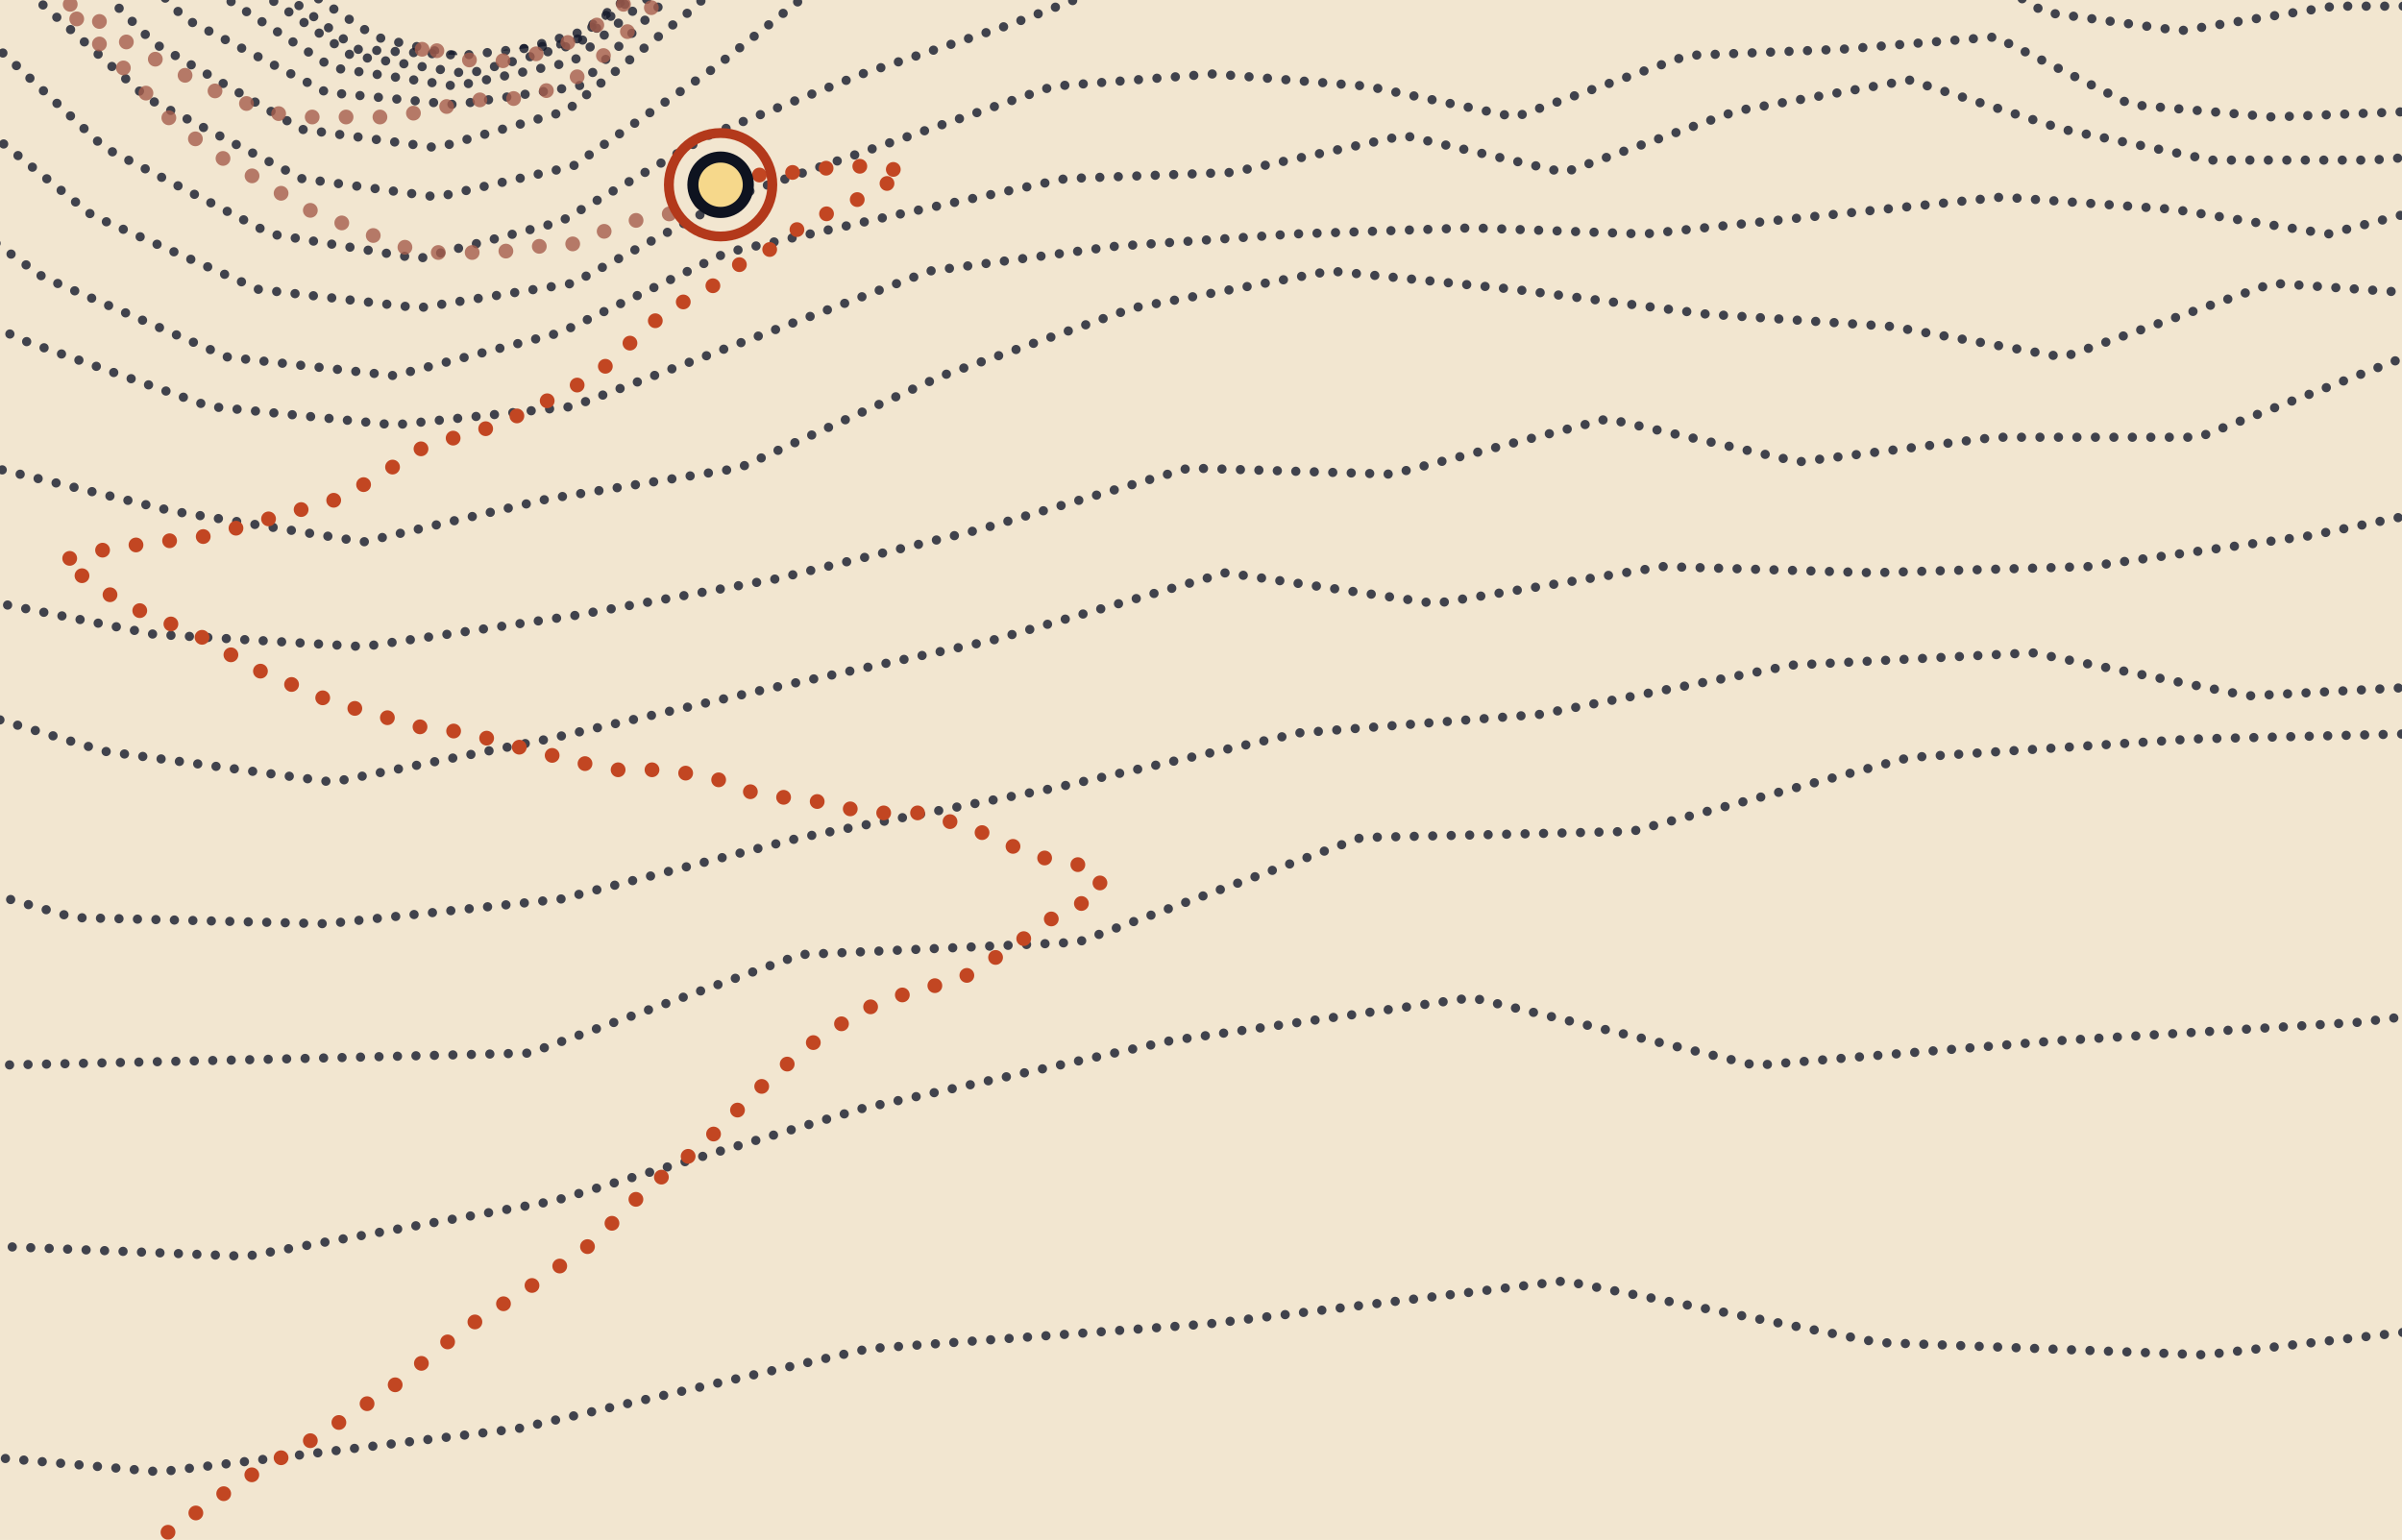
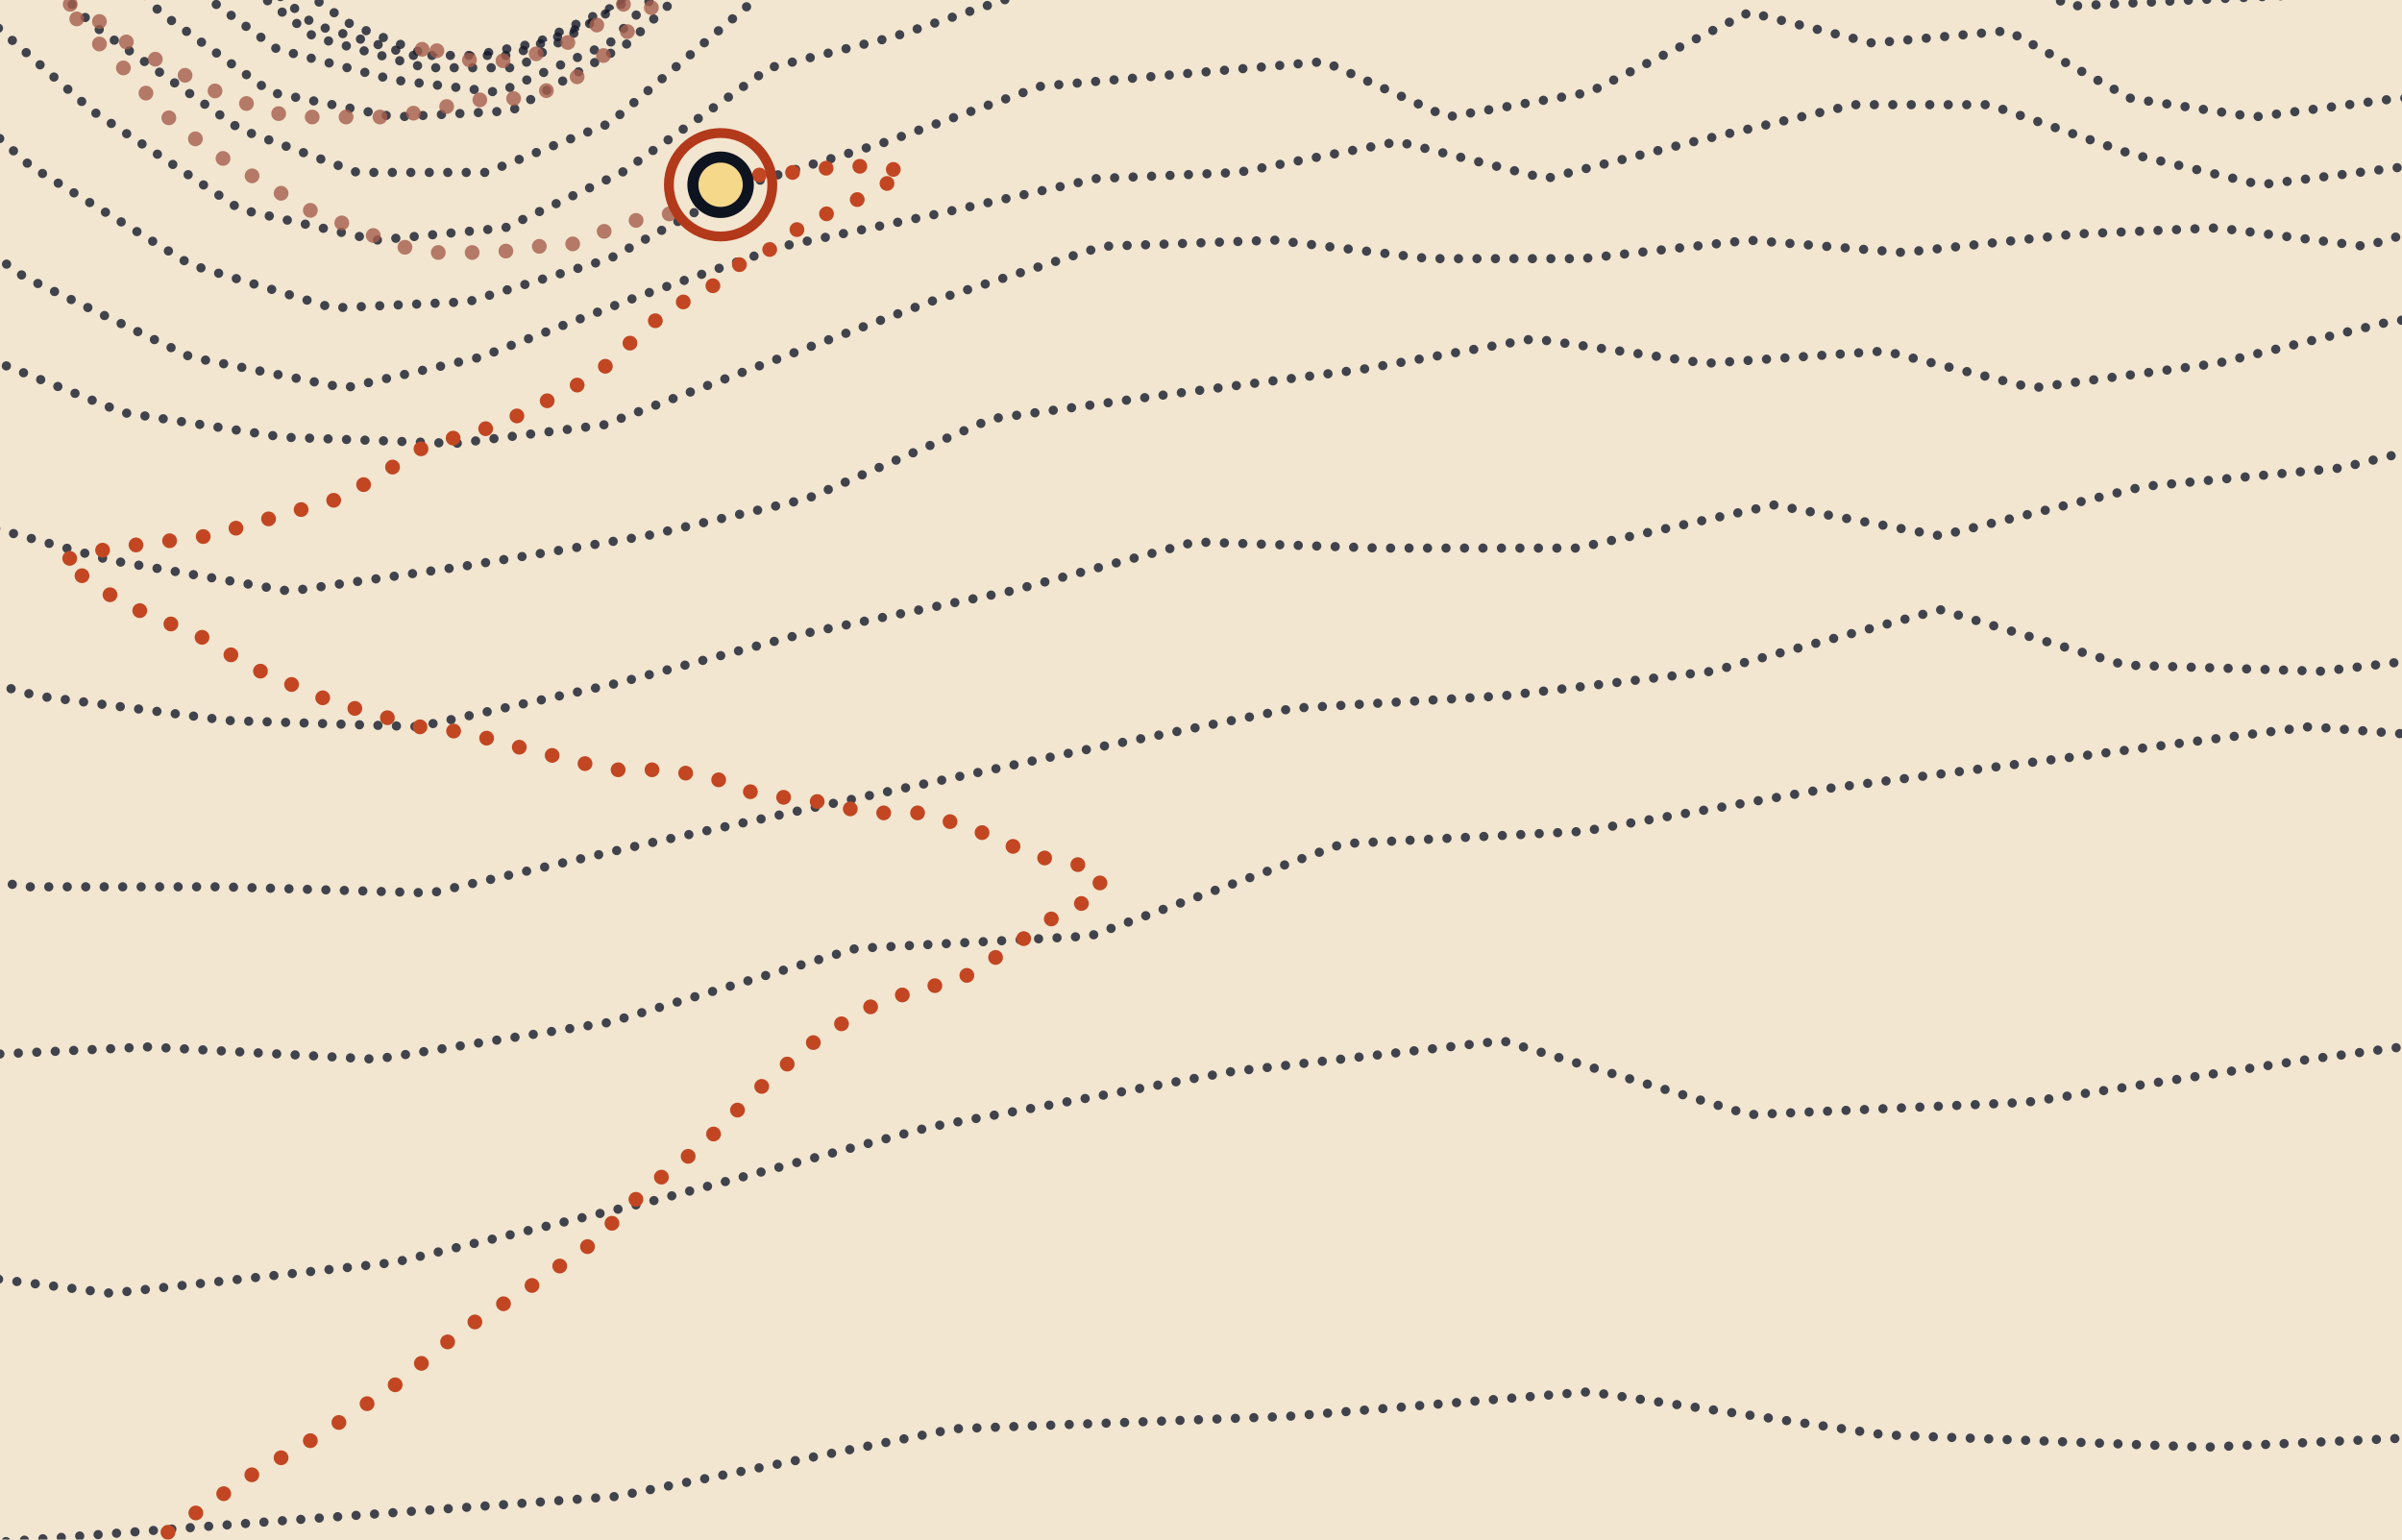
<svg xmlns="http://www.w3.org/2000/svg" viewBox="0 0 390 250" preserveAspectRatio="xMidYMin slice" role="img" aria-label="Dotted mountain ridges with a lantern on the trail below a saddle">
-   <rect x="-10" y="-10" width="410" height="270" fill="#F2E6D0" />
+   <defs>
+     <linearGradient id="sky" gradientUnits="userSpaceOnUse" x1="0" y1="-46" x2="0" y2="-243">
+       <stop offset="0" stop-color="#f2e6d0" />
+       <stop offset="1" stop-color="#f2e6d0" />
+     </linearGradient>
+   </defs>
+   <rect x="-10" y="-10" width="410" height="270" fill="url(#sky)" />
  <clipPath id="up">
    <rect x="-10" y="-10" width="410" height="-36" />
  </clipPath>
  <g clip-path="url(#up)" fill="#F8D97E">
-     <circle cx="75" cy="-46" r="14.3" />
-     <circle cx="75" cy="-46" r="21.3" fill="none" stroke="#F8D97E" stroke-width="1.3" opacity=".9" />
+     <circle cx="75" cy="-49" r="14.4" />
+     <circle cx="75" cy="-49" r="21.4" fill="none" stroke="#F8D97E" stroke-width="1.3" opacity=".9" />
  </g>
  <path d="M0 -46H390" stroke="#B3391B" stroke-width="1" opacity="0.9" />
  <g fill="#F2E6D0" stroke="#141A2B" stroke-linecap="round" stroke-width="1.5" stroke-dasharray="0 3" stroke-opacity=".8">
-     <path d="M-43 -83l24 24l21 18l21 19l20 16l18 12l17 4l17 -5l17 -14l18 -23l18 -24l18 -8l20 -8l17 1l17 10l18 2l18 -5l18 -2l17 1l16 10l15 11l18 -7l14 10l14 9l14 7l17 -1l17 -2l14 4l15 3V290H-43z" stroke="none" />
-     <path d="M-43 -83l24 24l21 18l21 19l20 16l18 12l17 4l17 -5l17 -14l18 -23l18 -24l18 -8l20 -8l17 1l17 10l18 2l18 -5l18 -2l17 1l16 10l15 11l18 -7l14 10l14 9l14 7l17 -1l17 -2l14 4l15 3" fill="none" />
-     <path d="M-52 -86l22 8l24 26l23 26l21 19l20 15l17 1l18 -2l18 -15l18 -22l20 -20l19 -12l19 -2l18 9l18 3l18 2l19 -3l19 -2l20 -12l18 4l19 -5l17 4l14 12l16 7l14 10l15 5l16 5l15 2V290H-52z" stroke="none" />
-     <path d="M-52 -86l22 8l24 26l23 26l21 19l20 15l17 1l18 -2l18 -15l18 -22l20 -20l19 -12l19 -2l18 9l18 3l18 2l19 -3l19 -2l20 -12l18 4l19 -5l17 4l14 12l16 7l14 10l15 5l16 5l15 2" fill="none" />
-     <path d="M-58 -89l23 9l25 23l25 31l22 21l20 14l19 3l18 -5l19 -16l19 -20l20 -18l20 -4l21 -3l18 12l19 -4l18 4l19 0l20 -4l21 -8l17 4l21 -5l19 -3l19 -2l17 8l16 5l14 9l15 9V290H-58z" stroke="none" />
-     <path d="M-58 -89l23 9l25 23l25 31l22 21l20 14l19 3l18 -5l19 -16l19 -20l20 -18l20 -4l21 -3l18 12l19 -4l18 4l19 0l20 -4l21 -8l17 4l21 -5l19 -3l19 -2l17 8l16 5l14 9l15 9" fill="none" />
-     <path d="M-44 -87l25 22l27 35l23 26l23 15l20 3l19 -4l19 -16l20 -18l22 -24l20 9l20 -6l19 8l21 -2l19 7l19 -1l19 5l20 -2l19 -1l21 -4l19 -1l22 -8l14 14l21 -5l17 2V290H-44z" stroke="none" />
-     <path d="M-44 -87l25 22l27 35l23 26l23 15l20 3l19 -4l19 -16l20 -18l22 -24l20 9l20 -6l19 8l21 -2l19 7l19 -1l19 5l20 -2l19 -1l21 -4l19 -1l22 -8l14 14l21 -5l17 2" fill="none" />
-     <path d="M-50 -84l27 24l29 38l24 25l23 12l21 2l20 -3l20 -20l22 -15l22 -23l21 8l22 -7l20 12l22 -3l18 12l21 -5l19 8l21 -2l20 -1l21 -3l20 -1l21 -4l16 11l20 -2V290H-50z" stroke="none" />
-     <path d="M-50 -84l27 24l29 38l24 25l23 12l21 2l20 -3l20 -20l22 -15l22 -23l21 8l22 -7l20 12l22 -3l18 12l21 -5l19 8l21 -2l20 -1l21 -3l20 -1l21 -4l16 11l20 -2" fill="none" />
-     <path d="M-30 -55l29 36l26 26l24 14l22 3l21 -6l21 -17l23 -24l23 -18l24 -4l23 0l20 12l22 3l21 5l23 -3l18 12l22 -1l22 -7l20 4l20 2l23 -6l15 13V290H-30z" stroke="none" />
-     <path d="M-30 -55l29 36l26 26l24 14l22 3l21 -6l21 -17l23 -24l23 -18l24 -4l23 0l20 12l22 3l21 5l23 -3l18 12l22 -1l22 -7l20 4l20 2l23 -6l15 13" fill="none" />
-     <path d="M-35 -42l31 33l28 25l25 13l22 3l22 -5l23 -16l24 -19l23 -8l24 -4l24 -1l24 -1l23 -5l24 -2l22 2l20 13l24 -5l20 5l24 -3l18 10l20 3l19 7V290H-35z" stroke="none" />
-     <path d="M-35 -42l31 33l28 25l25 13l22 3l22 -5l23 -16l24 -19l23 -8l24 -4l24 -1l24 -1l23 -5l24 -2l22 2l20 13l24 -5l20 5l24 -3l18 10l20 3l19 7" fill="none" />
-     <path d="M-45 -35l33 32l29 27l27 14l24 4l23 -6l24 -14l25 -10l24 -8l26 -10l24 4l24 0l24 -3l26 -5l24 0l20 12l22 3l25 -4l23 0l26 -9l18 11V290H-45z" stroke="none" />
-     <path d="M-45 -35l33 32l29 27l27 14l24 4l23 -6l24 -14l25 -10l24 -8l26 -10l24 4l24 0l24 -3l26 -5l24 0l20 12l22 3l25 -4l23 0l26 -9l18 11" fill="none" />
-     <path d="M-50 -19l34 29l31 25l27 12l26 3l25 -4l26 -14l26 -9l26 -9l26 -2l25 2l24 5l28 -10l25 -1l25 -2l22 11l23 2l25 -1l27 -8l24 -1V290H-50z" stroke="none" />
-     <path d="M-50 -19l34 29l31 25l27 12l26 3l25 -4l26 -14l26 -9l26 -9l26 -2l25 2l24 5l28 -10l25 -1l25 -2l22 11l23 2l25 -1l27 -8l24 -1" fill="none" />
-     <path d="M-25 22l32 23l30 13l27 3l27 -7l27 -13l27 -6l28 -6l27 -1l28 -6l26 6l28 -10l28 -5l25 8l24 5l26 0l27 -2l27 -5V290H-25z" stroke="none" />
-     <path d="M-25 22l32 23l30 13l27 3l27 -7l27 -13l27 -6l28 -6l27 -1l28 -6l26 6l28 -10l28 -5l25 8l24 5l26 0l27 -2l27 -5" fill="none" />
-     <path d="M-30 37l33 18l31 11l30 3l29 -3l29 -11l29 -11l30 -4l29 -2l29 -1l28 1l29 -3l29 -3l28 2l25 4l31 -8l28 0V290H-30z" stroke="none" />
-     <path d="M-30 37l33 18l31 11l30 3l29 -3l29 -11l29 -11l30 -4l29 -2l29 -1l28 1l29 -3l29 -3l28 2l25 4l31 -8l28 0" fill="none" />
-     <path d="M-43 50l38 25l33 8l31 5l30 -7l31 -5l33 -15l31 -11l32 -6l30 3l31 4l30 2l28 5l34 -12l29 2l33 -8V290H-43z" stroke="none" />
-     <path d="M-43 50l38 25l33 8l31 5l30 -7l31 -5l33 -15l31 -11l32 -6l30 3l31 4l30 2l28 5l34 -12l29 2l33 -8" fill="none" />
-     <path d="M-49 79l39 17l35 7l34 2l34 -5l33 -6l33 -8l34 -10l33 1l35 -9l31 7l32 -4l33 0l36 -14l30 4V290H-49z" stroke="none" />
-     <path d="M-49 79l39 17l35 7l34 2l34 -5l33 -6l33 -8l34 -10l33 1l35 -9l31 7l32 -4l33 0l36 -14l30 4" fill="none" />
-     <path d="M-23 110l40 12l37 5l35 -7l35 -8l37 -8l38 -11l34 5l37 -6l34 1l35 -1l36 -5l39 -8V290H-23z" stroke="none" />
-     <path d="M-23 110l40 12l37 5l35 -7l35 -8l37 -8l38 -11l34 5l37 -6l34 1l35 -1l36 -5l39 -8" fill="none" />
-     <path d="M-30 137l42 12l41 1l38 -4l39 -10l41 -8l40 -9l39 -3l41 -8l39 -2l35 7l38 -2l42 -10V290H-30z" stroke="none" />
-     <path d="M-30 137l42 12l41 1l38 -4l39 -10l41 -8l40 -9l39 -3l41 -8l39 -2l35 7l38 -2l42 -10" fill="none" />
-     <path d="M-51 161l49 12l46 -1l42 -1l44 -16l45 -2l46 -17l44 -1l45 -12l46 -3l42 -1l41 2V290H-51z" stroke="none" />
-     <path d="M-51 161l49 12l46 -1l42 -1l44 -16l45 -2l46 -17l44 -1l45 -12l46 -3l42 -1l41 2" fill="none" />
-     <path d="M-10 202l50 2l50 -9l50 -15l50 -11l49 -7l46 11l49 -4l49 -3l49 -6V290H-10z" stroke="none" />
-     <path d="M-10 202l50 2l50 -9l50 -15l50 -11l49 -7l46 11l49 -4l49 -3l49 -6" fill="none" />
-     <path d="M-32 234l58 5l58 -7l57 -13l55 -4l58 -7l51 10l53 2l53 -6V290H-32z" stroke="none" />
-     <path d="M-32 234l58 5l58 -7l57 -13l55 -4l58 -7l51 10l53 2l53 -6" fill="none" />
+     <path d="M-53 -76l18 3l21 19l19 15l17 16l18 15l17 12l15 6l15 -3l15 -7l15 -15l14 -21l18 -23l16 2l16 -7l16 -4l14 3l15 6l16 3l19 -13l12 9l16 0l14 11l12 6l16 1l14 -1l12 11l13 7l13 5l14 -2l17 -5l12 4l12 3V290H-53z" stroke="none" />
+     <path d="M-53 -76l18 3l21 19l19 15l17 16l18 15l17 12l15 6l15 -3l15 -7l15 -15l14 -21l18 -23l16 2l16 -7l16 -4l14 3l15 6l16 3l19 -13l12 9l16 0l14 11l12 6l16 1l14 -1l12 11l13 7l13 5l14 -2l17 -5l12 4l12 3" fill="none" />
+     <path d="M-46 -84l18 6l22 25l21 25l18 17l18 15l16 5l16 0l15 -6l16 -14l16 -20l18 -19l17 -10l18 -4l15 -1l15 14l18 -8l15 6l17 1l17 -6l18 -9l16 5l16 -3l16 2l13 8l14 9l14 5l11 9l15 3l13 4l13 3V290H-46z" stroke="none" />
+     <path d="M-46 -84l18 6l22 25l21 25l18 17l18 15l16 5l16 0l15 -6l16 -14l16 -20l18 -19l17 -10l18 -4l15 -1l15 14l18 -8l15 6l17 1l17 -6l18 -9l16 5l16 -3l16 2l13 8l14 9l14 5l11 9l15 3l13 4l13 3" fill="none" />
+     <path d="M-54 -92l23 15l22 22l22 28l20 19l18 14l18 5l15 0l18 -11l15 -14l19 -19l17 -15l18 -1l17 -4l17 8l16 3l20 -5l15 8l19 -7l17 -1l18 -5l14 4l19 -4l18 -6l17 -1l15 4l15 6l15 3l13 11l12 7V290H-54z" stroke="none" />
+     <path d="M-54 -92l23 15l22 22l22 28l20 19l18 14l18 5l15 0l18 -11l15 -14l19 -19l17 -15l18 -1l17 -4l17 8l16 3l20 -5l15 8l19 -7l17 -1l18 -5l14 4l19 -4l18 -6l17 -1l15 4l15 6l15 3l13 11l12 7" fill="none" />
+     <path d="M-44 -83l22 13l25 37l23 27l19 14l19 5l17 2l18 -8l17 -18l18 -12l20 -22l17 7l20 -3l17 -1l17 9l19 -1l16 7l19 -8l16 10l17 -2l17 0l19 -2l18 -3l20 -6l15 3l13 9l21 -8l14 7V290H-44z" stroke="none" />
+     <path d="M-44 -83l22 13l25 37l23 27l19 14l19 5l17 2l18 -8l17 -18l18 -12l20 -22l17 7l20 -3l17 -1l17 9l19 -1l16 7l19 -8l16 10l17 -2l17 0l19 -2l18 -3l20 -6l15 3l13 9l21 -8l14 7" fill="none" />
+     <path d="M-51 -87l28 33l24 29l25 27l18 13l20 4l19 -1l19 -11l18 -17l20 -16l22 -22l17 6l20 1l19 9l19 5l18 2l18 2l20 -2l16 10l18 -4l18 -2l19 0l21 -5l18 -2l14 9l15 7V290H-51z" stroke="none" />
+     <path d="M-51 -87l28 33l24 29l25 27l18 13l20 4l19 -1l19 -11l18 -17l20 -16l22 -22l17 6l20 1l19 9l19 5l18 2l18 2l20 -2l16 10l18 -4l18 -2l19 0l21 -5l18 -2l14 9l15 7" fill="none" />
+     <path d="M-35 -50l26 30l24 24l24 17l19 7l21 0l20 -8l20 -17l21 -18l20 -8l22 -7l20 1l20 -2l21 1l19 -1l20 1l20 5l17 10l22 -5l18 4l20 -2l15 7l19 0l20 0l15 8V290H-35z" stroke="none" />
+     <path d="M-35 -50l26 30l24 24l24 17l19 7l21 0l20 -8l20 -17l21 -18l20 -8l22 -7l20 1l20 -2l21 1l19 -1l20 1l20 5l17 10l22 -5l18 4l20 -2l15 7l19 0l20 0l15 8" fill="none" />
+     <path d="M-39 -33l29 29l25 22l24 16l22 5l21 -2l19 -9l24 -17l20 -5l21 -7l23 -10l23 5l20 0l21 0l23 -11l21 4l20 3l19 11l20 -1l21 -1l20 -2l20 -2l19 6V290H-39z" stroke="none" />
+     <path d="M-39 -33l29 29l25 22l24 16l22 5l21 -2l19 -9l24 -17l20 -5l21 -7l23 -10l23 5l20 0l21 0l23 -11l21 4l20 3l19 11l20 -1l21 -1l20 -2l20 -2l19 6" fill="none" />
+     <path d="M-55 -24l32 26l28 25l26 16l23 7l22 -1l23 -7l22 -12l23 -7l25 -9l23 -2l23 -2l20 9l23 -4l26 -13l20 5l22 -2l20 11l20 3l23 -3l21 -1l24 -6V290H-55z" stroke="none" />
+     <path d="M-55 -24l32 26l28 25l26 16l23 7l22 -1l23 -7l22 -12l23 -7l25 -9l23 -2l23 -2l20 9l23 -4l26 -13l20 5l22 -2l20 11l20 3l23 -3l21 -1l24 -6" fill="none" />
+     <path d="M-59 -2l31 24l32 23l27 13l25 5l22 -5l26 -10l23 -8l24 -5l27 -6l23 -1l26 -5l24 6l24 -6l26 -6l22 0l23 8l21 5l24 -3l24 -2l24 -4V290H-59z" stroke="none" />
+     <path d="M-59 -2l31 24l32 23l27 13l25 5l22 -5l26 -10l23 -8l24 -5l27 -6l23 -1l26 -5l24 6l24 -6l26 -6l22 0l23 8l21 5l24 -3l24 -2l24 -4" fill="none" />
+     <path d="M-43 34l33 21l30 12l26 4l28 1l24 -3l29 -11l24 -9l28 -9l28 -1l25 3l25 0l27 -3l25 2l28 -3l23 -1l24 3l30 -9l24 -3V290H-43z" stroke="none" />
+     <path d="M-43 34l33 21l30 12l26 4l28 1l24 -3l29 -11l24 -9l28 -9l28 -1l25 3l25 0l27 -3l25 2l28 -3l23 -1l24 3l30 -9l24 -3" fill="none" />
+     <path d="M-46 63l35 20l29 8l29 5l28 -4l30 -5l26 -6l30 -13l29 -4l31 -4l28 -5l28 4l29 -2l24 6l30 -4l29 -7l28 0l28 -3V290H-46z" stroke="none" />
+     <path d="M-46 63l35 20l29 8l29 5l28 -4l30 -5l26 -6l30 -13l29 -4l31 -4l28 -5l28 4l29 -2l24 6l30 -4l29 -7l28 0l28 -3" fill="none" />
+     <path d="M-30 103l36 10l31 4l31 1l32 -7l30 -8l34 -7l30 -8l30 1l32 0l32 -7l27 5l33 -8l32 -3l33 -8l32 -3V290H-30z" stroke="none" />
+     <path d="M-30 103l36 10l31 4l31 1l32 -7l30 -8l34 -7l30 -8l30 1l32 0l32 -7l27 5l33 -8l32 -3l33 -8l32 -3" fill="none" />
+     <path d="M-37 128l40 16l33 0l34 1l35 -8l37 -8l33 -7l35 -7l34 -2l34 -4l37 -10l30 9l32 1l34 -4V290H-37z" stroke="none" />
+     <path d="M-37 128l40 16l33 0l34 1l35 -8l37 -8l33 -7l35 -7l34 -2l34 -4l37 -10l30 9l32 1l34 -4" fill="none" />
+     <path d="M-18 172l42 -2l37 2l38 -6l40 -12l38 -2l41 -15l39 -2l40 -7l39 -5l39 -5l39 3l35 -1V290H-18z" stroke="none" />
+     <path d="M-18 172l42 -2l37 2l38 -6l40 -12l38 -2l41 -15l39 -2l40 -7l39 -5l39 -5l39 3l35 -1" fill="none" />
+     <path d="M-30 204l48 6l46 -5l42 -10l45 -12l49 -9l44 -5l40 12l45 -2l46 -7l45 -6V290H-30z" stroke="none" />
+     <path d="M-30 204l48 6l46 -5l42 -10l45 -12l49 -9l44 -5l40 12l45 -2l46 -7l45 -6" fill="none" />
+     <path d="M-8 251l53 -4l55 -4l55 -11l54 -2l49 -4l48 7l52 2l44 -2V290H-8z" stroke="none" />
+     <path d="M-8 251l53 -4l55 -4l55 -11l54 -2l49 -4l48 7l52 2l44 -2" fill="none" />
  </g>
  <g fill="none" stroke-linecap="round" stroke-linejoin="round" stroke-dasharray="0 5.5" stroke-width="2.4">
    <path d="M119 31L113 33L108 35L102 36L97 38L92 40L86 40L81 41L76 41L70 41L65 40L60 38L55 36L50 34L45 31L40 28L35 25L31 22L26 18L22 13L18 9L14 5L10 0L12 1L17 4L22 8L28 11L33 14L38 16L43 18L48 19L54 19L59 19L64 19L69 18L74 17L79 16L84 16L88 15L93 13L97 10L101 6L104 3L108 -1L111 -5L114 -9L117 -13L120 -17L118 -16L115 -12L112 -8L108 -5L104 -3L101 1L97 4L94 6L90 8L86 9L81 10L77 10L74 9L70 8L68 8L67 8L68 8L70 8L72 9" stroke="#a65e4c" opacity=".8" />
    <path d="M31 289L21 288L11 283L0 277L-1 268L13 258L27 249L40 240L52 233L64 225L75 216L86 209L96 202L105 193L114 186L123 177L131 170L140 164L148 161L156 159L164 154L171 149L179 145L178 141L168 139L159 135L150 132L141 132L132 130L123 129L115 126L107 125L99 125L91 123L83 121L76 119L68 118L61 116L54 114L47 111L40 108L34 104L27 101L20 98L14 94L10 91L18 89L26 88L34 87L41 85L48 83L55 81L62 77L68 73L74 71L81 69L87 66L93 63L99 59L104 54L109 50L115 47L120 43L126 40L131 36L136 34L142 31L147 28L143 27L136 27L130 28L124 28L119 31" stroke="#c24622" />
  </g>
  <circle cx="117" cy="30" r="8.4" fill="none" stroke="#B3391B" stroke-width="1.6" />
  <circle cx="117" cy="30" r="5.4" fill="#0E1320" />
  <circle cx="117" cy="30" r="3.6" fill="#f6d88b" />
</svg>
